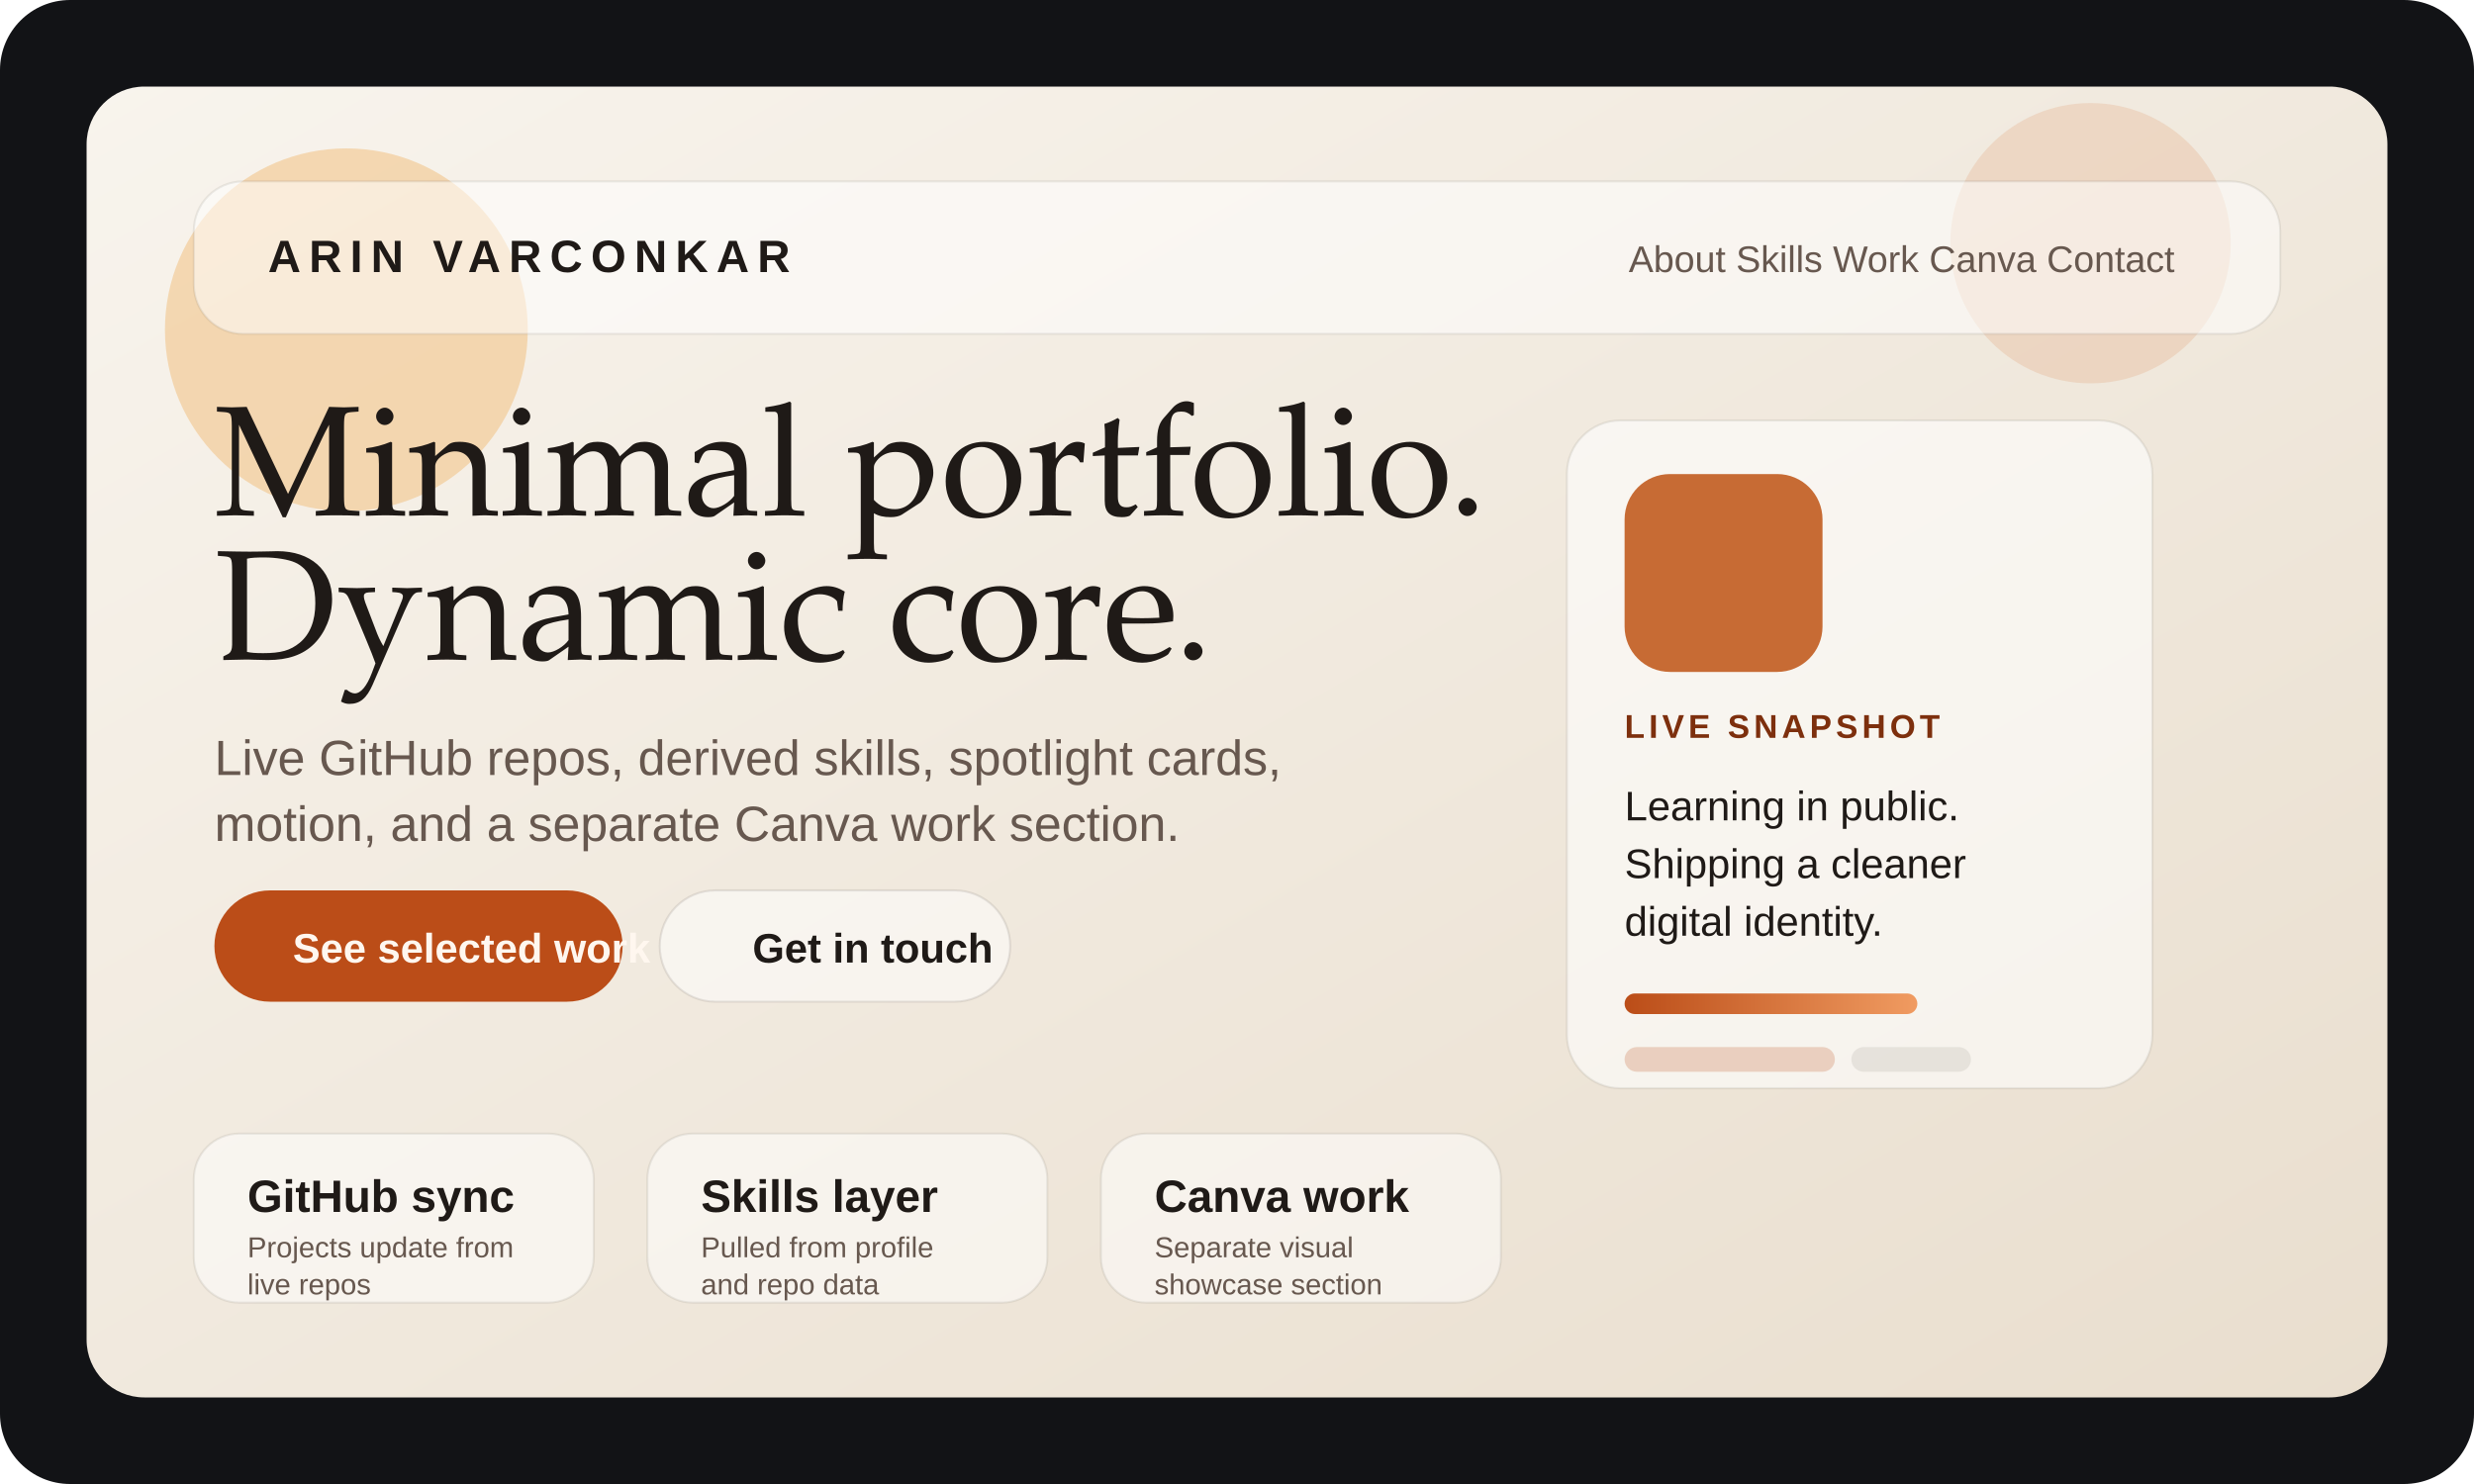
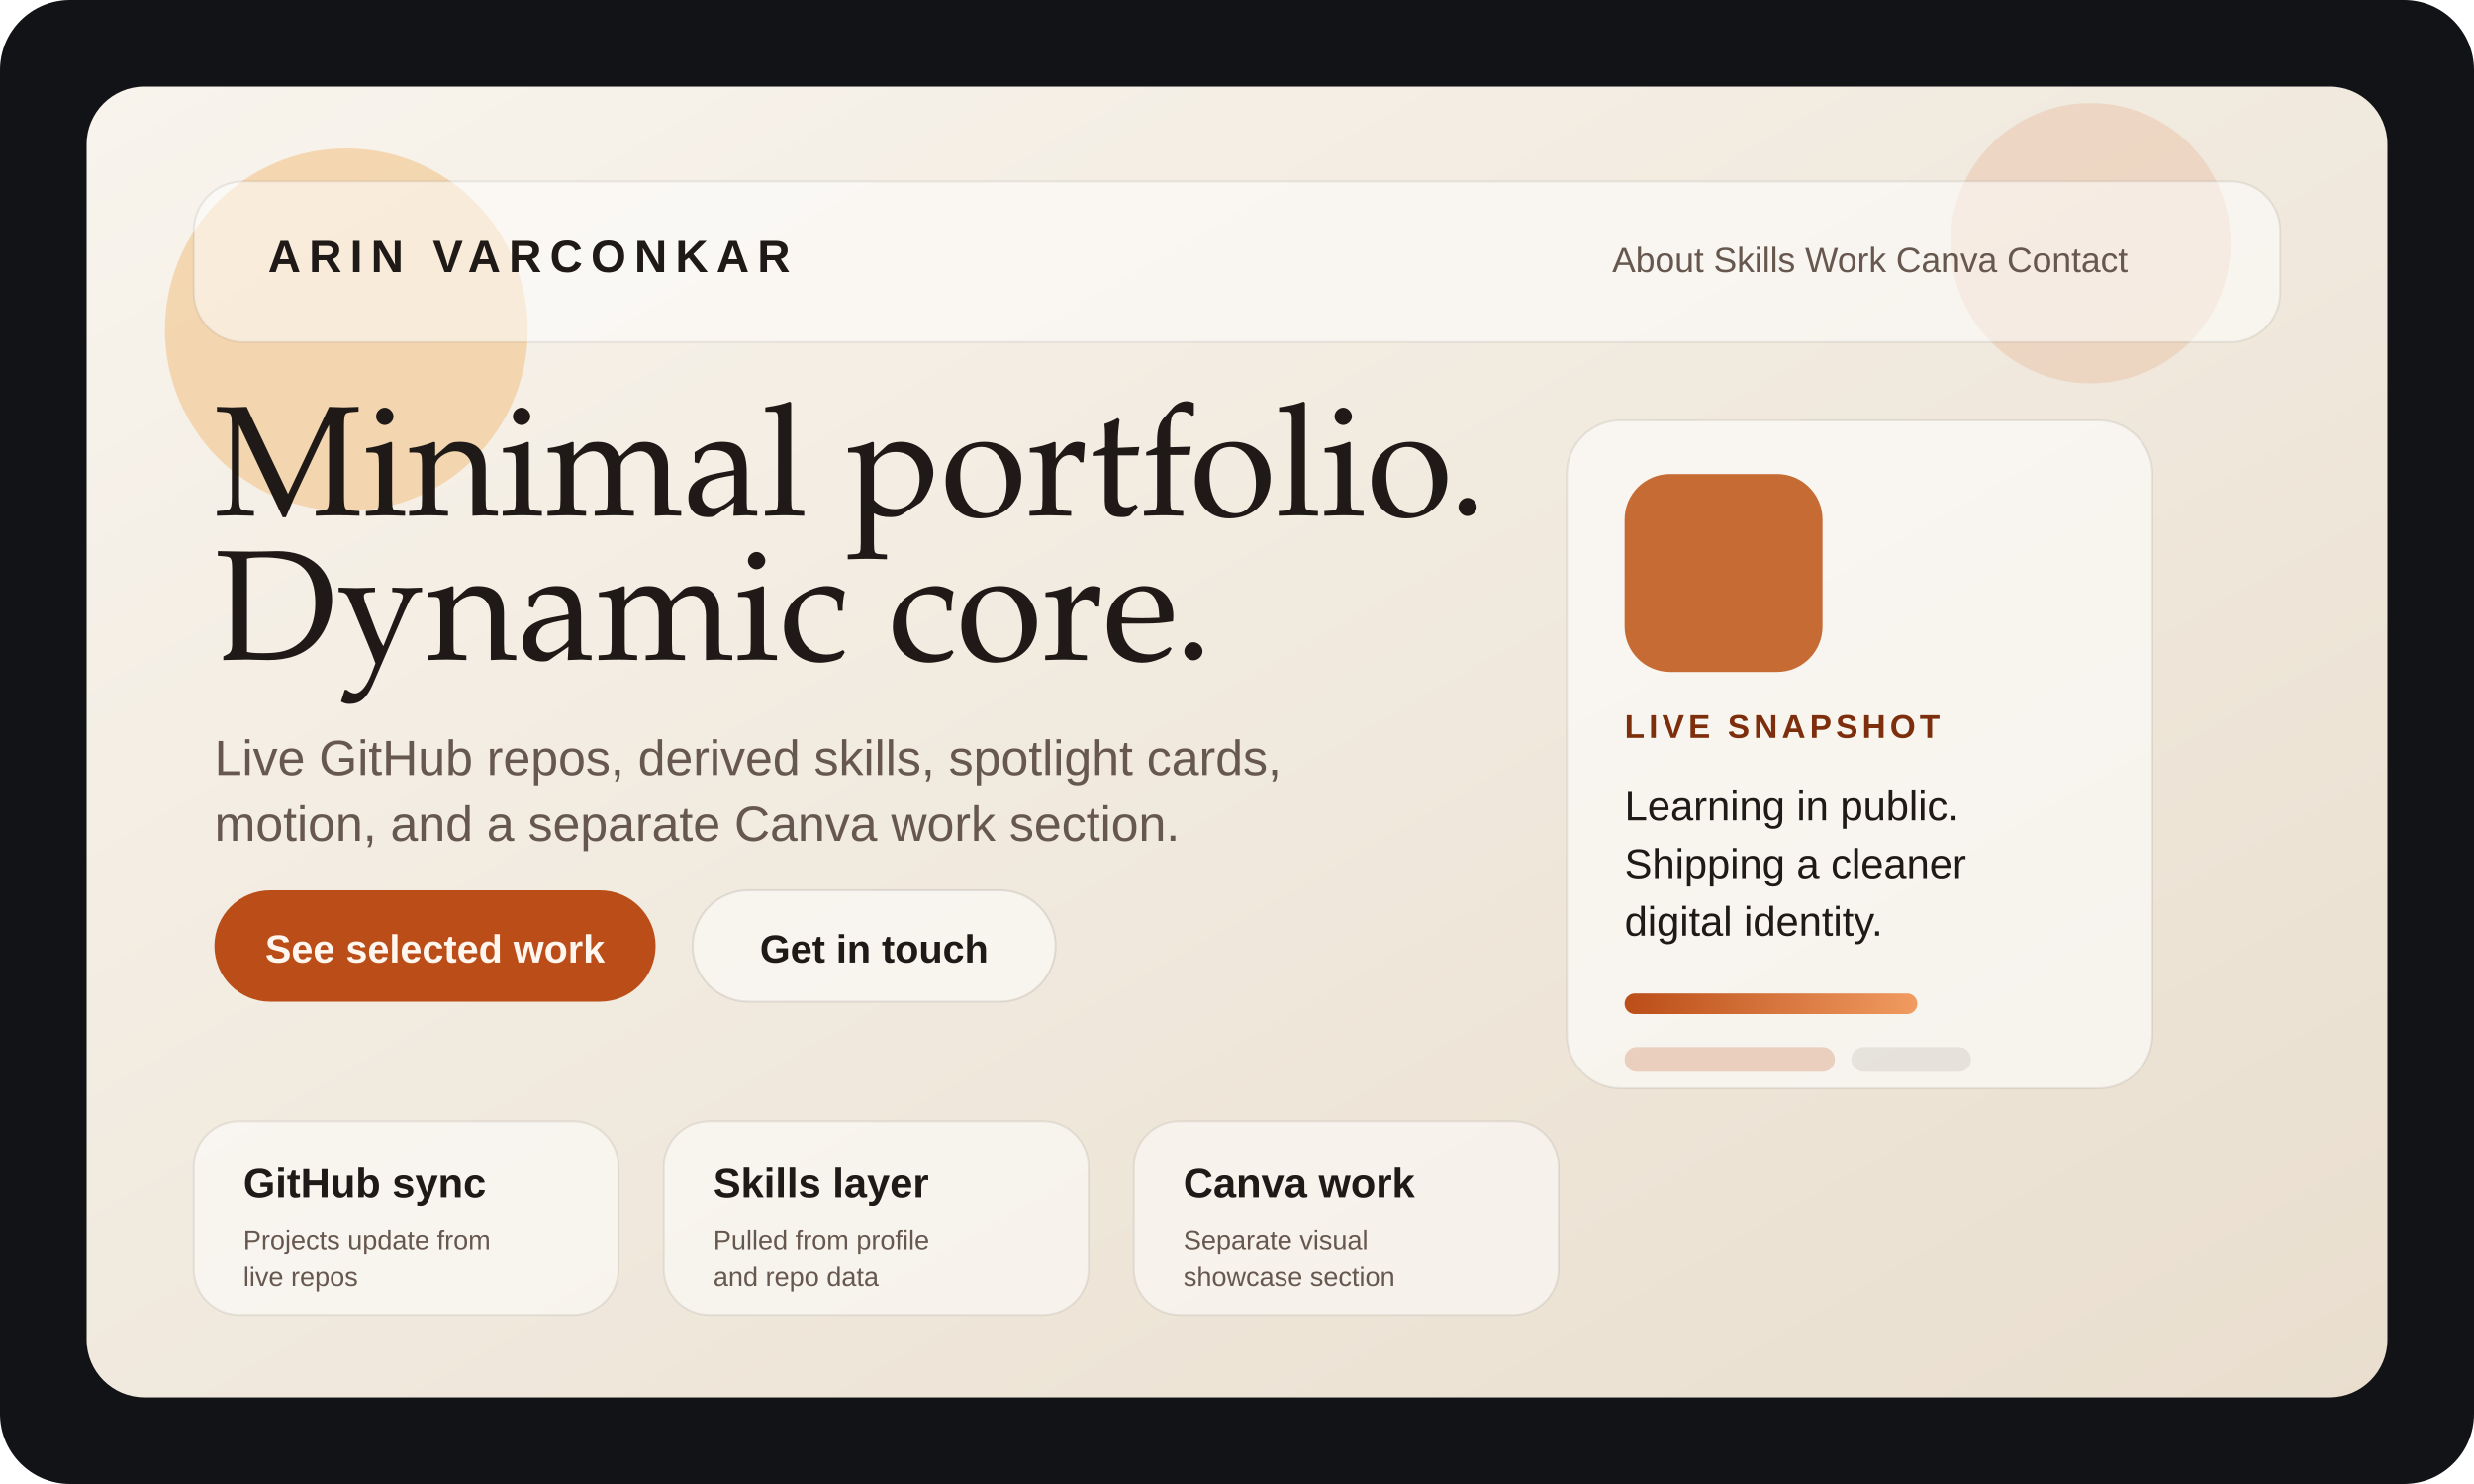
<svg xmlns="http://www.w3.org/2000/svg" viewBox="0 0 1200 720" role="img" aria-label="Portfolio preview panel">
  <defs>
    <linearGradient id="panel" x1="0%" y1="0%" x2="100%" y2="100%">
      <stop offset="0%" stop-color="#f8f4ed" />
      <stop offset="100%" stop-color="#e9dece" />
    </linearGradient>
    <linearGradient id="warm" x1="0%" y1="0%" x2="100%" y2="0%">
      <stop offset="0%" stop-color="#bb4d18" />
      <stop offset="100%" stop-color="#f09b61" />
    </linearGradient>
  </defs>
  <rect width="1200" height="720" rx="34" fill="#121316" />
  <rect x="42" y="42" width="1116" height="636" rx="28" fill="url(#panel)" />
  <circle cx="168" cy="160" r="88" fill="#f2c48a" fill-opacity="0.6" />
  <circle cx="1014" cy="118" r="68" fill="#d9804d" fill-opacity="0.18" />
-   <rect x="94" y="88" width="1012" height="74" rx="24" fill="rgba(255,255,255,0.52)" stroke="rgba(31,26,23,0.08)" />
+   <rect x="94" y="88" width="1012" height="78" rx="24" fill="rgba(255,255,255,0.52)" stroke="rgba(31,26,23,0.08)" />
  <text x="130" y="132" font-family="'Trebuchet MS', 'Segoe UI', Arial, sans-serif" font-size="22" font-weight="700" fill="#1f1a17" letter-spacing="4">ARIN VARCONKAR</text>
-   <text x="790" y="132" font-family="'Trebuchet MS', 'Segoe UI', Arial, sans-serif" font-size="18" fill="#67584f">About  Skills  Work  Canva  Contact</text>
+   <text x="782" y="132" font-family="'Trebuchet MS', 'Segoe UI', Arial, sans-serif" font-size="17" fill="#67584f">About  Skills  Work  Canva  Contact</text>
  <text x="104" y="250" font-family="'Palatino Linotype', 'Book Antiqua', Garamond, Georgia, serif" font-size="76" fill="#1f1a17">Minimal portfolio.</text>
  <text x="104" y="320" font-family="'Palatino Linotype', 'Book Antiqua', Garamond, Georgia, serif" font-size="76" fill="#1f1a17">Dynamic core.</text>
  <text x="104" y="376" font-family="'Trebuchet MS', 'Segoe UI', Arial, sans-serif" font-size="24" fill="#67584f">Live GitHub repos, derived skills, spotlight cards,</text>
  <text x="104" y="408" font-family="'Trebuchet MS', 'Segoe UI', Arial, sans-serif" font-size="24" fill="#67584f">motion, and a separate Canva work section.</text>
-   <rect x="104" y="432" width="198" height="54" rx="27" fill="#bb4d18" />
-   <text x="142" y="467" font-family="'Trebuchet MS', 'Segoe UI', Arial, sans-serif" font-size="20" font-weight="700" fill="#fff7ef">See selected work</text>
-   <rect x="320" y="432" width="170" height="54" rx="27" fill="rgba(255,255,255,0.5)" stroke="rgba(31,26,23,0.1)" />
-   <text x="365" y="467" font-family="'Trebuchet MS', 'Segoe UI', Arial, sans-serif" font-size="20" font-weight="700" fill="#1f1a17">Get in touch</text>
+   <rect x="104" y="432" width="214" height="54" rx="27" fill="#bb4d18" />
+   <text x="211" y="467" text-anchor="middle" font-family="'Trebuchet MS', 'Segoe UI', Arial, sans-serif" font-size="19" font-weight="700" fill="#fff7ef">See selected work</text>
+   <rect x="336" y="432" width="176" height="54" rx="27" fill="rgba(255,255,255,0.5)" stroke="rgba(31,26,23,0.1)" />
+   <text x="424" y="467" text-anchor="middle" font-family="'Trebuchet MS', 'Segoe UI', Arial, sans-serif" font-size="19" font-weight="700" fill="#1f1a17">Get in touch</text>
  <g transform="translate(760 204)">
    <rect width="284" height="324" rx="26" fill="rgba(255,255,255,0.58)" stroke="rgba(31,26,23,0.08)" />
    <rect x="28" y="26" width="96" height="96" rx="22" fill="#c76b34" />
    <text x="28" y="154" font-family="'Trebuchet MS', 'Segoe UI', Arial, sans-serif" font-size="16" font-weight="700" fill="#7d2f0d" letter-spacing="2">LIVE SNAPSHOT</text>
    <text x="28" y="194" font-family="'Trebuchet MS', 'Segoe UI', Arial, sans-serif" font-size="20" fill="#1f1a17">Learning in public.</text>
    <text x="28" y="222" font-family="'Trebuchet MS', 'Segoe UI', Arial, sans-serif" font-size="20" fill="#1f1a17">Shipping a cleaner</text>
    <text x="28" y="250" font-family="'Trebuchet MS', 'Segoe UI', Arial, sans-serif" font-size="20" fill="#1f1a17">digital identity.</text>
    <rect x="28" y="278" width="142" height="10" rx="5" fill="url(#warm)" />
    <rect x="28" y="304" width="102" height="12" rx="6" fill="rgba(187,77,24,0.22)" />
    <rect x="138" y="304" width="58" height="12" rx="6" fill="rgba(31,26,23,0.08)" />
  </g>
-   <g transform="translate(94 550)">
-     <rect width="194" height="82" rx="22" fill="rgba(255,255,255,0.5)" stroke="rgba(31,26,23,0.08)" />
-     <text x="26" y="38" font-family="'Trebuchet MS', 'Segoe UI', Arial, sans-serif" font-size="22" font-weight="700" fill="#1f1a17">GitHub sync</text>
-     <text x="26" y="60" font-family="'Trebuchet MS', 'Segoe UI', Arial, sans-serif" font-size="14" fill="#67584f">Projects update from</text>
-     <text x="26" y="78" font-family="'Trebuchet MS', 'Segoe UI', Arial, sans-serif" font-size="14" fill="#67584f">live repos</text>
+   <g transform="translate(94 544)">
+     <rect width="206" height="94" rx="22" fill="rgba(255,255,255,0.5)" stroke="rgba(31,26,23,0.08)" />
+     <text x="24" y="37" font-family="'Trebuchet MS', 'Segoe UI', Arial, sans-serif" font-size="20" font-weight="700" fill="#1f1a17">GitHub sync</text>
+     <text x="24" y="62" font-family="'Trebuchet MS', 'Segoe UI', Arial, sans-serif" font-size="13" fill="#67584f">Projects update from</text>
+     <text x="24" y="80" font-family="'Trebuchet MS', 'Segoe UI', Arial, sans-serif" font-size="13" fill="#67584f">live repos</text>
  </g>
-   <g transform="translate(314 550)">
-     <rect width="194" height="82" rx="22" fill="rgba(255,255,255,0.5)" stroke="rgba(31,26,23,0.08)" />
-     <text x="26" y="38" font-family="'Trebuchet MS', 'Segoe UI', Arial, sans-serif" font-size="22" font-weight="700" fill="#1f1a17">Skills layer</text>
-     <text x="26" y="60" font-family="'Trebuchet MS', 'Segoe UI', Arial, sans-serif" font-size="14" fill="#67584f">Pulled from profile</text>
-     <text x="26" y="78" font-family="'Trebuchet MS', 'Segoe UI', Arial, sans-serif" font-size="14" fill="#67584f">and repo data</text>
+   <g transform="translate(322 544)">
+     <rect width="206" height="94" rx="22" fill="rgba(255,255,255,0.5)" stroke="rgba(31,26,23,0.08)" />
+     <text x="24" y="37" font-family="'Trebuchet MS', 'Segoe UI', Arial, sans-serif" font-size="20" font-weight="700" fill="#1f1a17">Skills layer</text>
+     <text x="24" y="62" font-family="'Trebuchet MS', 'Segoe UI', Arial, sans-serif" font-size="13" fill="#67584f">Pulled from profile</text>
+     <text x="24" y="80" font-family="'Trebuchet MS', 'Segoe UI', Arial, sans-serif" font-size="13" fill="#67584f">and repo data</text>
  </g>
-   <g transform="translate(534 550)">
-     <rect width="194" height="82" rx="22" fill="rgba(255,255,255,0.5)" stroke="rgba(31,26,23,0.08)" />
-     <text x="26" y="38" font-family="'Trebuchet MS', 'Segoe UI', Arial, sans-serif" font-size="22" font-weight="700" fill="#1f1a17">Canva work</text>
-     <text x="26" y="60" font-family="'Trebuchet MS', 'Segoe UI', Arial, sans-serif" font-size="14" fill="#67584f">Separate visual</text>
-     <text x="26" y="78" font-family="'Trebuchet MS', 'Segoe UI', Arial, sans-serif" font-size="14" fill="#67584f">showcase section</text>
+   <g transform="translate(550 544)">
+     <rect width="206" height="94" rx="22" fill="rgba(255,255,255,0.5)" stroke="rgba(31,26,23,0.08)" />
+     <text x="24" y="37" font-family="'Trebuchet MS', 'Segoe UI', Arial, sans-serif" font-size="20" font-weight="700" fill="#1f1a17">Canva work</text>
+     <text x="24" y="62" font-family="'Trebuchet MS', 'Segoe UI', Arial, sans-serif" font-size="13" fill="#67584f">Separate visual</text>
+     <text x="24" y="80" font-family="'Trebuchet MS', 'Segoe UI', Arial, sans-serif" font-size="13" fill="#67584f">showcase section</text>
  </g>
</svg>
